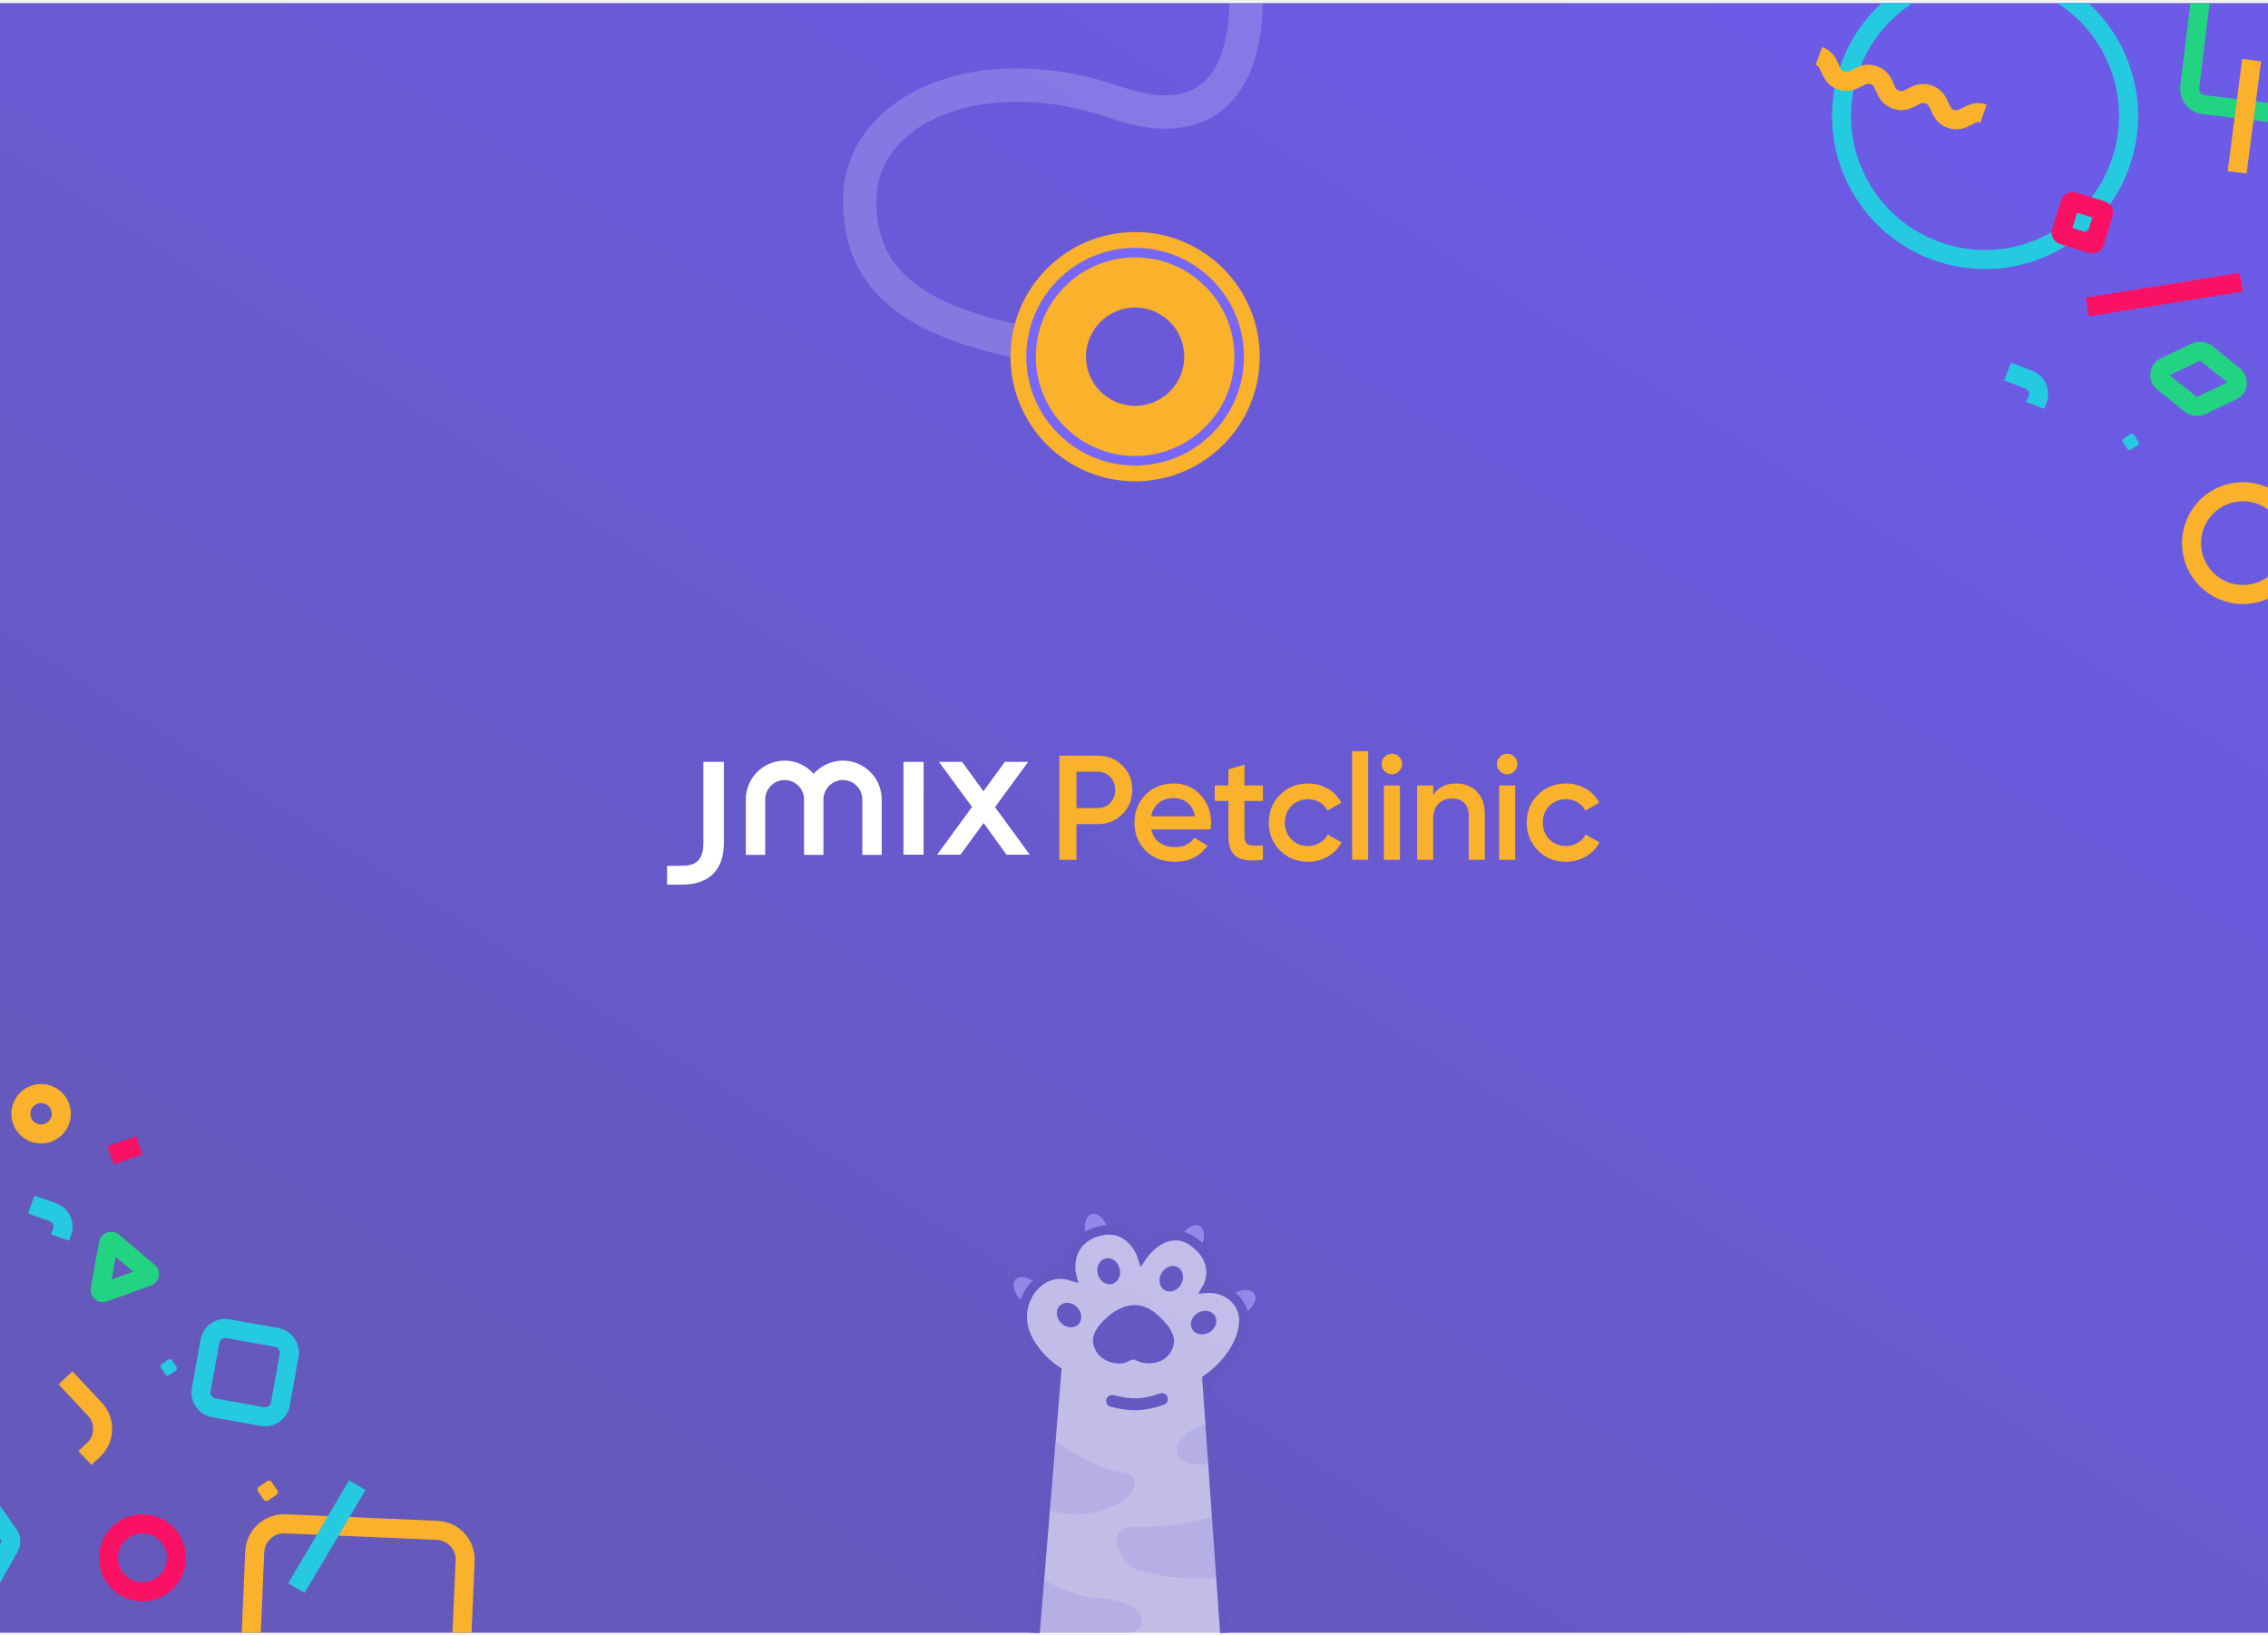
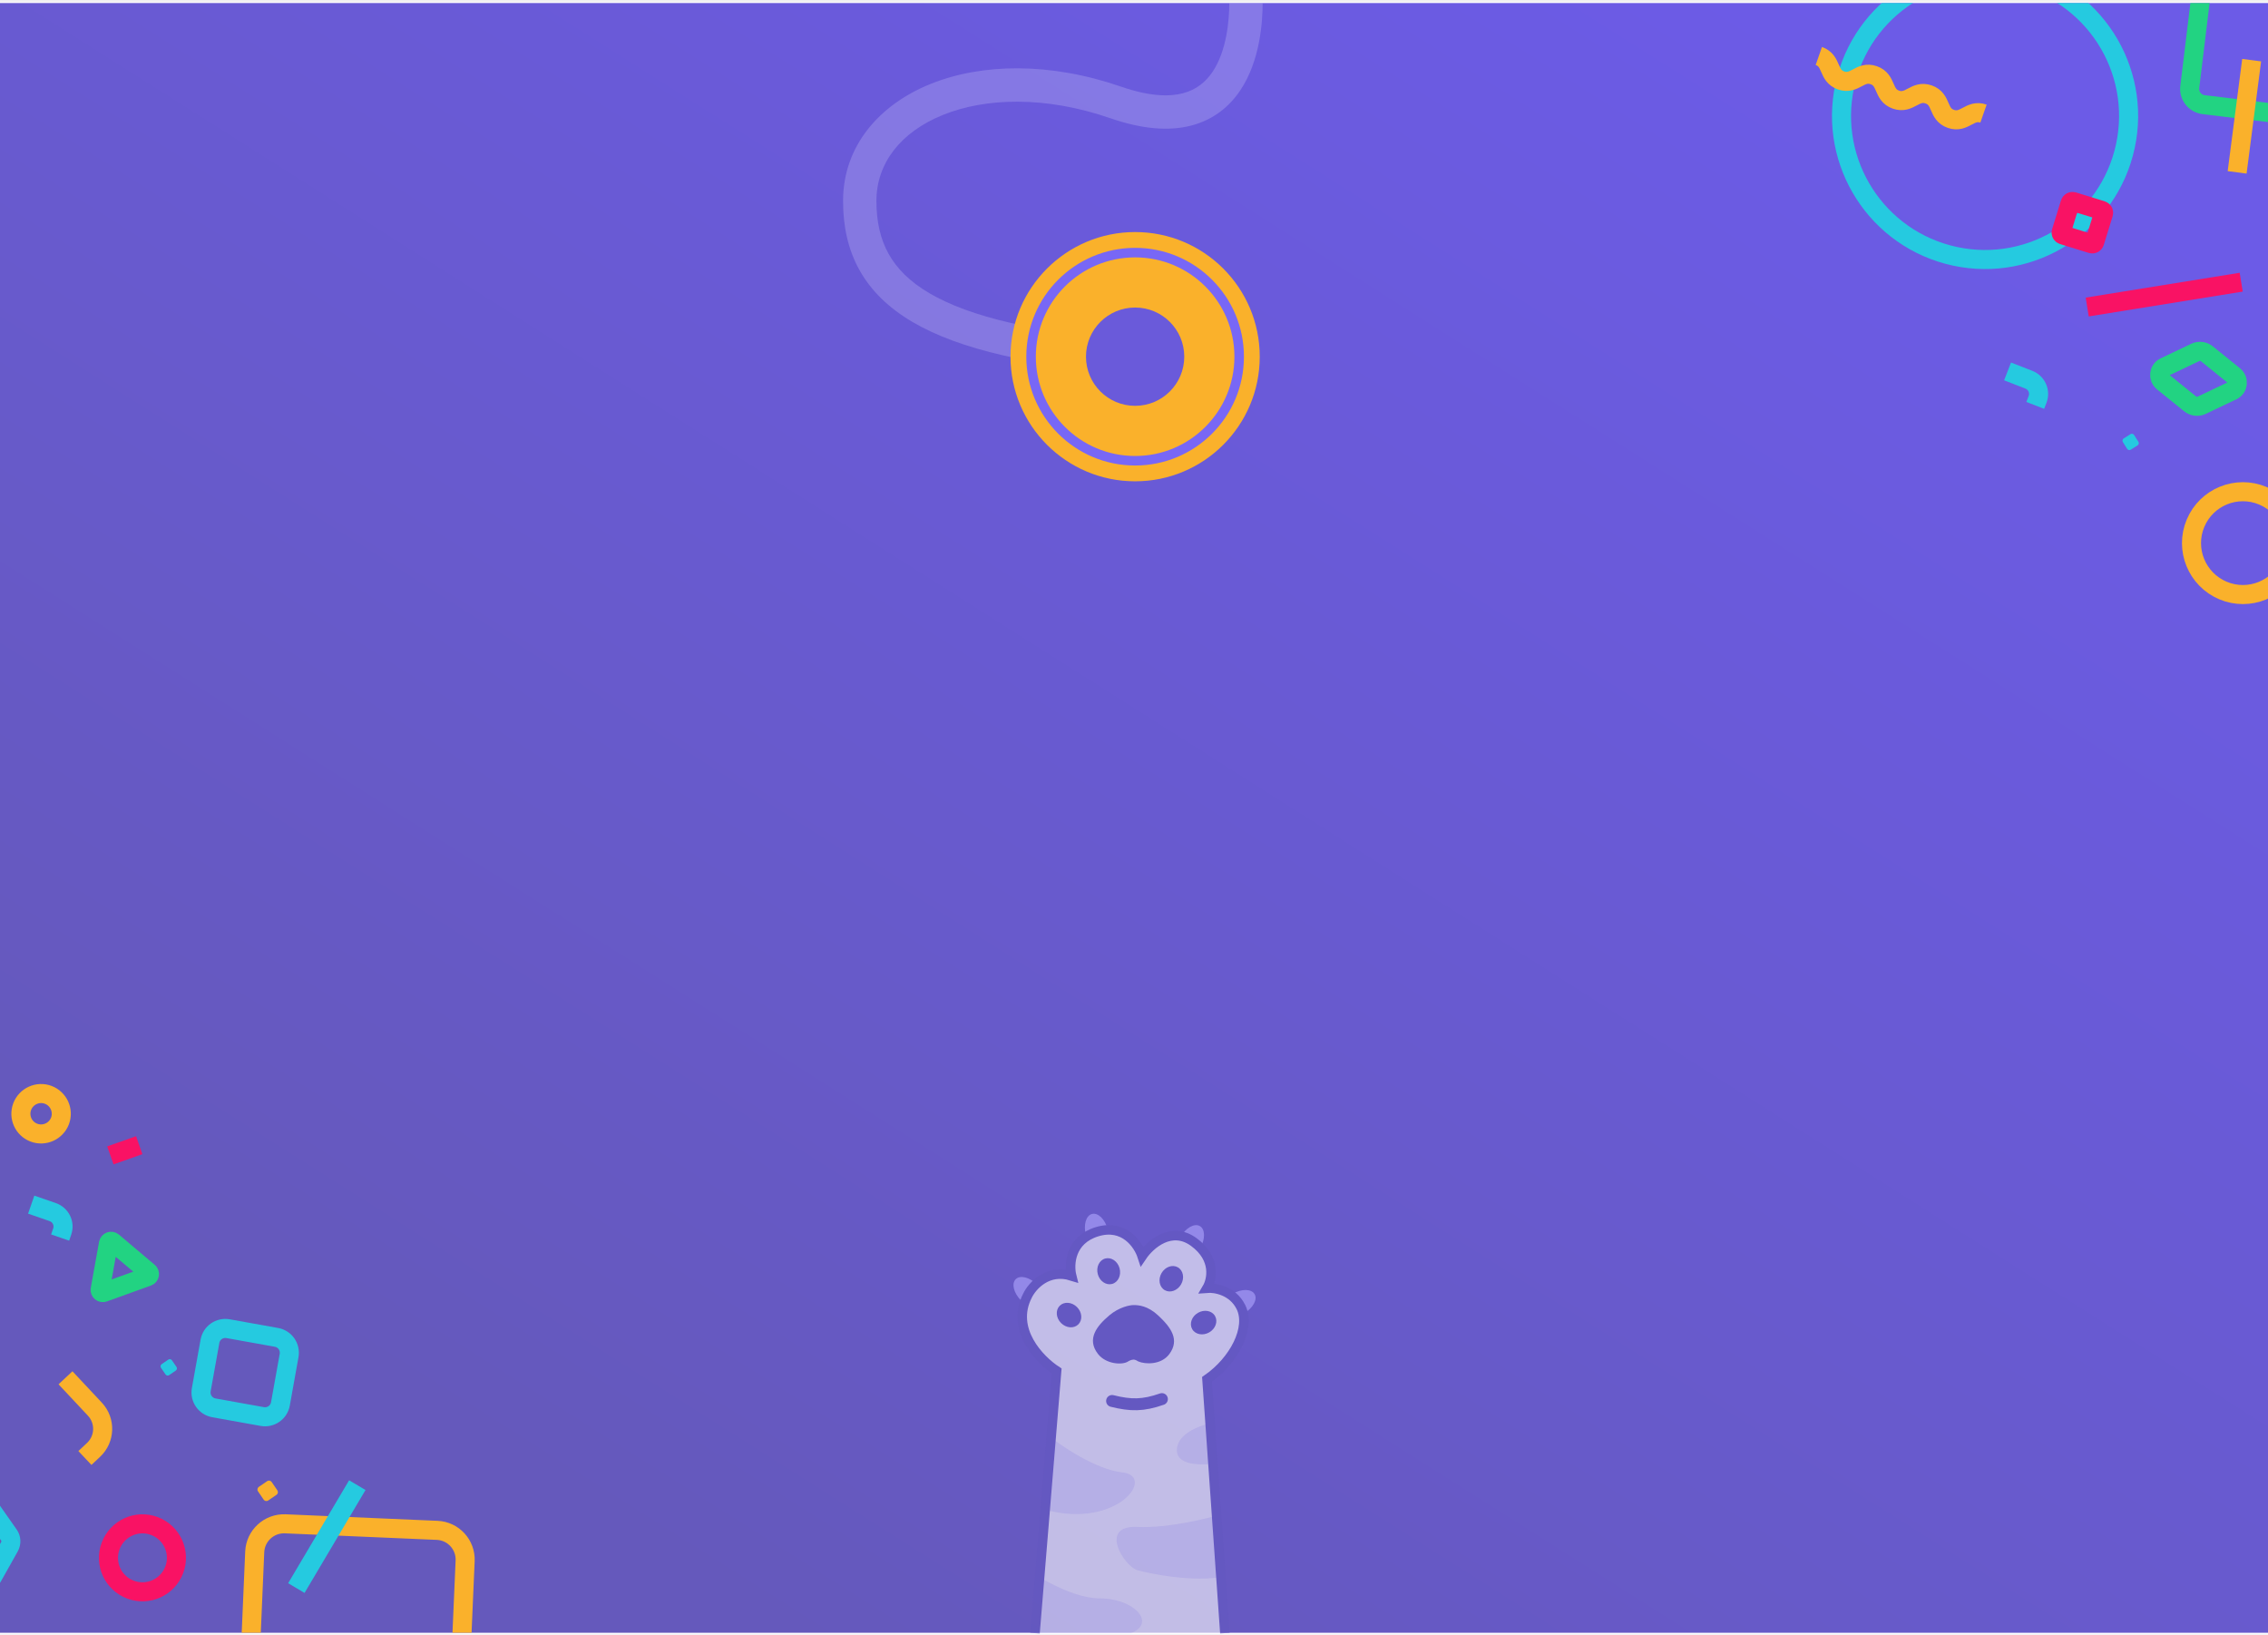
<svg xmlns="http://www.w3.org/2000/svg" width="952" height="686" viewBox="0 0 952 686" fill="none">
  <g clip-path="url(#clip0)">
    <rect width="952" height="685" transform="translate(0 0.856567)" fill="white" />
    <path d="M-4 1.274H956V685.274H-4V1.274Z" fill="url(#paint0_linear)" />
    <mask id="mask0" mask-type="alpha" maskUnits="userSpaceOnUse" x="760" y="1" width="196" height="257">
      <rect x="760" y="1.274" width="196" height="256" fill="#C4C4C4" />
    </mask>
    <g mask="url(#mask0)">
      <path d="M891.426 64.257C900.037 32.12 880.965 -0.914 848.828 -9.525C816.69 -18.136 783.657 0.936 775.046 33.073C766.435 65.21 785.506 98.244 817.644 106.855C849.781 115.466 882.814 96.394 891.426 64.257Z" stroke="#25CAE0" stroke-width="8" stroke-miterlimit="10" />
      <path d="M908.606 154.037L921.515 147.888C923.096 147.131 924.978 147.379 926.371 148.501L937.717 157.664C939.87 159.402 939.518 162.773 937.058 163.945L924.149 170.094C922.568 170.851 920.685 170.603 919.292 169.481L907.946 160.318C905.794 158.58 906.146 155.209 908.606 154.037Z" stroke="#22D382" stroke-width="8" stroke-miterlimit="10" />
      <path d="M921.577 219.589C926.195 208.6 938.838 203.443 949.827 208.061C960.816 212.679 965.973 225.323 961.355 236.311C956.737 247.3 944.094 252.457 933.105 247.839C922.139 243.208 916.959 230.578 921.577 219.589Z" stroke="#FAB12B" stroke-width="8" stroke-miterlimit="10" />
      <path d="M931.382 -8.704L970.77 -3.899C974.411 -3.455 977.008 -0.14 976.564 3.501L971.772 42.912C971.328 46.553 968.014 49.15 964.373 48.706L924.961 43.914C921.32 43.47 918.723 40.156 919.167 36.515L923.959 -2.896C924.413 -6.575 927.741 -9.148 931.382 -8.704Z" stroke="#22D382" stroke-width="8" stroke-miterlimit="10" />
      <path d="M870.218 84.589L882.273 88.311C882.815 88.496 883.137 89.055 882.953 89.596L879.23 101.652C879.046 102.193 878.487 102.516 877.946 102.331L865.89 98.609C865.349 98.424 865.026 97.865 865.211 97.324L868.933 85.268C869.094 84.741 869.69 84.428 870.218 84.589Z" stroke="#F91264" stroke-width="8" stroke-miterlimit="10" />
      <path d="M891.416 184.023L894.284 182.212C894.782 181.893 895.454 182.034 895.786 182.556L897.597 185.423C897.916 185.922 897.776 186.593 897.253 186.926L894.386 188.737C893.887 189.056 893.216 188.915 892.883 188.393L891.072 185.526C890.777 185.013 890.917 184.342 891.416 184.023Z" fill="#25CAE0" />
      <path d="M876.116 128.853L940.748 118.431" stroke="#F91264" stroke-width="8" stroke-miterlimit="10" />
      <path d="M842.687 155.885L851.62 159.361C854.915 160.658 856.559 164.367 855.263 167.662L854.303 170.141" stroke="#25CAE0" stroke-width="8" stroke-miterlimit="10" />
      <path d="M763.458 23.498C769.218 25.514 767.038 31.741 772.798 33.757C778.558 35.773 780.738 29.545 786.498 31.561C792.258 33.577 790.078 39.805 795.838 41.821C801.598 43.837 803.778 37.609 809.538 39.625C815.298 41.641 813.118 47.868 818.878 49.884C824.638 51.9 826.818 45.672 832.578 47.688" stroke="#FAB12B" stroke-width="8" stroke-miterlimit="10" />
      <path d="M945.144 25.244L939.042 72.337" stroke="#FAB12B" stroke-width="8" stroke-miterlimit="10" />
    </g>
    <mask id="mask1" mask-type="alpha" maskUnits="userSpaceOnUse" x="-4" y="453" width="204" height="233">
      <path d="M-4 453.274H200V685.274H-4V453.274Z" fill="url(#paint1_linear)" />
    </mask>
    <g mask="url(#mask1)">
      <path d="M9.311 464.452C10.975 460.072 15.871 457.855 20.236 459.496C24.616 461.16 26.833 466.055 25.192 470.421C23.528 474.8 18.632 477.017 14.267 475.376C9.879 473.75 7.662 468.854 9.311 464.452Z" stroke="#FAB12B" stroke-width="8" stroke-miterlimit="10" />
      <path d="M45.527 521.864L42.046 541.2C41.897 542.025 42.714 542.718 43.52 542.434L62.013 535.774C62.819 535.491 63.005 534.421 62.348 533.881L47.336 521.205C46.679 520.665 45.7 521.026 45.527 521.864Z" stroke="#22D382" stroke-width="8" stroke-miterlimit="10" />
      <path d="M-11.806 525.288C-6.304 510.686 -13.666 494.412 -28.269 488.911" stroke="#F91264" stroke-width="8" stroke-miterlimit="10" />
      <path d="M58.44 480.631L46.325 484.905" stroke="#F91264" stroke-width="8" stroke-miterlimit="10" />
      <path d="M46.452 648.794C49.227 641.43 57.454 637.692 64.818 640.467C72.182 643.241 75.921 651.469 73.146 658.833C70.371 666.197 62.143 669.935 54.779 667.161C47.392 664.4 43.654 656.172 46.452 648.794Z" stroke="#F91264" stroke-width="8" stroke-miterlimit="10" />
      <path d="M-4.459 632.559L3.751 644.266C4.749 645.704 4.825 647.593 3.962 649.152L-3.175 661.859C-4.546 664.277 -7.91 664.484 -9.491 662.269L-17.701 650.562C-18.7 649.124 -18.775 647.234 -17.912 645.676L-10.775 632.969C-9.404 630.551 -6.017 630.33 -4.459 632.559Z" stroke="#25CAE0" stroke-width="8" stroke-miterlimit="10" />
      <path d="M-58.568 548.527L-19.029 551.865C-15.373 552.173 -12.655 555.388 -12.964 559.044L-16.287 598.606C-16.595 602.261 -19.811 604.979 -23.466 604.671L-63.028 601.348C-66.684 601.039 -69.402 597.824 -69.093 594.169L-65.77 554.606C-65.453 550.914 -62.224 548.219 -58.568 548.527Z" stroke="#22D382" stroke-width="8" stroke-miterlimit="10" />
      <path d="M84.486 583.24L88.128 562.945C88.77 559.366 92.177 557.004 95.757 557.646L116.051 561.288C119.63 561.93 121.992 565.337 121.35 568.916L117.708 589.211C117.066 592.79 113.659 595.152 110.08 594.51L89.786 590.868C86.206 590.226 83.83 586.796 84.486 583.24Z" stroke="#25CAE0" stroke-width="8" stroke-miterlimit="10" />
      <path d="M119.748 639.537L183.495 642.28C190.278 642.562 195.539 648.309 195.243 655.069L192.477 718.83C192.195 725.612 186.448 730.873 179.688 730.577L115.927 727.812C109.144 727.53 103.884 721.783 104.18 715.023L106.923 651.276C107.241 644.502 112.966 639.255 119.748 639.537Z" stroke="#FAB12B" stroke-width="8" stroke-miterlimit="10" />
      <path d="M67.854 572.534L70.653 570.618C71.139 570.281 71.815 570.396 72.167 570.905L74.083 573.704C74.421 574.19 74.305 574.866 73.796 575.218L70.997 577.134C70.511 577.472 69.835 577.356 69.483 576.847L67.567 574.049C67.238 573.525 67.368 572.872 67.854 572.534Z" fill="#25CAE0" />
      <path d="M108.642 624.027L112.155 621.631C112.778 621.207 113.616 621.379 114.025 621.98L116.422 625.493C116.845 626.116 116.673 626.955 116.073 627.364L112.56 629.76C111.937 630.184 111.098 630.011 110.689 629.411L108.293 625.898C107.869 625.275 108.041 624.436 108.642 624.027Z" fill="#FAB12B" />
      <path d="M27.494 578.255L39.835 591.433C44.381 596.295 44.144 603.908 39.297 608.477L35.644 611.914" stroke="#FAB12B" stroke-width="8" stroke-miterlimit="10" />
      <path d="M13.101 505.58L22.156 508.722C25.497 509.895 27.278 513.54 26.105 516.881L25.239 519.394" stroke="#25CAE0" stroke-width="8" stroke-miterlimit="10" />
      <path d="M124.394 666.504L149.985 623.31" stroke="#25CAE0" stroke-width="8" stroke-miterlimit="10" />
    </g>
-     <path d="M379.23 319.752H387.68V358.711H379.23V319.752Z" fill="white" />
-     <path d="M422.525 358.786L412.879 345.401L403.158 358.711H393.362L408.018 338.671L394.11 319.752H403.831L412.804 332.09L421.777 319.752H431.573L417.665 338.745L432.246 358.711H422.525V358.786Z" fill="white" />
-     <path d="M353.806 319.229C348.945 319.229 344.533 321.398 341.542 324.763C338.551 321.398 334.214 319.229 329.354 319.229C320.38 319.229 313.052 326.557 313.052 335.53V358.786H321.203V335.53C321.203 331.044 324.867 327.38 329.354 327.38C333.84 327.38 337.504 331.044 337.504 335.53V358.786H345.655V335.53C345.655 331.044 349.319 327.38 353.806 327.38C358.292 327.38 361.957 331.044 361.957 335.53V358.786H370.107V335.53C370.107 326.557 362.779 319.229 353.806 319.229Z" fill="white" />
-     <path d="M286.356 371.274H280V363.422L286.356 363.347C292.862 363.347 295.255 360.207 295.255 353.701V319.752H303.854V353.776C303.854 365.067 297.647 371.274 286.356 371.274Z" fill="white" />
-     <path d="M460.781 317.147C464.903 317.147 468.338 318.521 471.086 321.269C473.875 324.017 475.27 327.431 475.27 331.511C475.27 335.55 473.875 338.964 471.086 341.754C468.338 344.502 464.903 345.876 460.781 345.876H451.85V360.864H444.668V317.147H460.781ZM460.781 339.131C462.905 339.131 464.653 338.423 466.027 337.007C467.401 335.55 468.088 333.718 468.088 331.511C468.088 329.305 467.401 327.494 466.027 326.078C464.653 324.621 462.905 323.892 460.781 323.892H451.85V339.131H460.781Z" fill="#FAB12B" />
-     <path d="M483.255 348.124C483.754 350.497 484.899 352.329 486.689 353.62C488.48 354.869 490.666 355.493 493.247 355.493C496.828 355.493 499.513 354.203 501.304 351.621L506.862 354.869C503.781 359.407 499.222 361.676 493.185 361.676C488.105 361.676 484.004 360.136 480.881 357.055C477.759 353.932 476.197 349.998 476.197 345.251C476.197 340.588 477.738 336.695 480.819 333.572C483.9 330.408 487.855 328.826 492.685 328.826C497.265 328.826 501.012 330.429 503.927 333.635C506.883 336.841 508.361 340.734 508.361 345.314C508.361 346.021 508.277 346.958 508.111 348.124H483.255ZM483.192 342.628H501.553C501.095 340.088 500.034 338.173 498.368 336.882C496.744 335.592 494.829 334.946 492.623 334.946C490.124 334.946 488.043 335.633 486.377 337.007C484.712 338.381 483.65 340.255 483.192 342.628Z" fill="#FAB12B" />
-     <path d="M530.12 336.133H522.376V351.122C522.376 352.412 522.667 353.349 523.25 353.932C523.833 354.473 524.686 354.786 525.811 354.869C526.976 354.911 528.413 354.89 530.12 354.806V360.864C524.957 361.489 521.251 361.052 519.003 359.553C516.755 358.012 515.631 355.202 515.631 351.122V336.133H509.885V329.638H515.631V322.893L522.376 320.894V329.638H530.12V336.133Z" fill="#FAB12B" />
-     <path d="M549.071 361.676C544.366 361.676 540.432 360.094 537.267 356.93C534.145 353.766 532.583 349.873 532.583 345.251C532.583 340.588 534.145 336.695 537.267 333.572C540.432 330.408 544.366 328.826 549.071 328.826C552.11 328.826 554.879 329.555 557.377 331.012C559.875 332.469 561.749 334.426 562.998 336.882L557.19 340.255C556.482 338.756 555.4 337.59 553.942 336.758C552.527 335.883 550.882 335.446 549.008 335.446C546.261 335.446 543.95 336.383 542.076 338.256C540.244 340.13 539.328 342.462 539.328 345.251C539.328 348.041 540.244 350.372 542.076 352.246C543.95 354.12 546.261 355.056 549.008 355.056C550.84 355.056 552.485 354.619 553.942 353.745C555.441 352.87 556.565 351.705 557.315 350.247L563.123 353.557C561.791 356.056 559.875 358.033 557.377 359.49C554.879 360.948 552.11 361.676 549.071 361.676Z" fill="#FAB12B" />
-     <path d="M567.557 360.864V315.274H574.302V360.864H567.557Z" fill="#FAB12B" />
-     <path d="M587.254 323.705C586.422 324.538 585.422 324.954 584.256 324.954C583.091 324.954 582.071 324.538 581.196 323.705C580.364 322.83 579.947 321.81 579.947 320.645C579.947 319.479 580.364 318.48 581.196 317.647C582.029 316.772 583.049 316.335 584.256 316.335C585.464 316.335 586.484 316.772 587.317 317.647C588.149 318.48 588.566 319.479 588.566 320.645C588.566 321.81 588.129 322.83 587.254 323.705ZM580.884 360.864V329.638H587.629V360.864H580.884Z" fill="#FAB12B" />
-     <path d="M611.261 328.826C614.842 328.826 617.735 329.971 619.942 332.261C622.149 334.551 623.252 337.694 623.252 341.691V360.864H616.507V342.378C616.507 340.047 615.883 338.256 614.634 337.007C613.385 335.758 611.677 335.134 609.512 335.134C607.139 335.134 605.224 335.883 603.767 337.382C602.309 338.839 601.581 341.088 601.581 344.127V360.864H594.836V329.638H601.581V333.635C603.621 330.429 606.848 328.826 611.261 328.826Z" fill="#FAB12B" />
-     <path d="M635.636 323.705C634.803 324.538 633.804 324.954 632.638 324.954C631.472 324.954 630.452 324.538 629.578 323.705C628.745 322.83 628.329 321.81 628.329 320.645C628.329 319.479 628.745 318.48 629.578 317.647C630.411 316.772 631.431 316.335 632.638 316.335C633.846 316.335 634.866 316.772 635.698 317.647C636.531 318.48 636.947 319.479 636.947 320.645C636.947 321.81 636.51 322.83 635.636 323.705ZM629.266 360.864V329.638H636.011V360.864H629.266Z" fill="#FAB12B" />
-     <path d="M657.332 361.676C652.627 361.676 648.693 360.094 645.528 356.93C642.406 353.766 640.844 349.873 640.844 345.251C640.844 340.588 642.406 336.695 645.528 333.572C648.693 330.408 652.627 328.826 657.332 328.826C660.371 328.826 663.14 329.555 665.638 331.012C668.136 332.469 670.01 334.426 671.259 336.882L665.451 340.255C664.743 338.756 663.661 337.59 662.203 336.758C660.788 335.883 659.143 335.446 657.27 335.446C654.522 335.446 652.211 336.383 650.337 338.256C648.505 340.13 647.589 342.462 647.589 345.251C647.589 348.041 648.505 350.372 650.337 352.246C652.211 354.12 654.522 355.056 657.27 355.056C659.102 355.056 660.746 354.619 662.203 353.745C663.702 352.87 664.826 351.705 665.576 350.247L671.384 353.557C670.052 356.056 668.136 358.033 665.638 359.49C663.14 360.948 660.371 361.676 657.332 361.676Z" fill="#FAB12B" />
    <g opacity="0.6">
      <ellipse cx="499.703" cy="521.421" rx="4.735" ry="7.892" transform="rotate(30 499.703 521.421)" fill="#B0A7FF" />
      <ellipse cx="460.393" cy="517.122" rx="4.735" ry="7.892" transform="rotate(-15 460.393 517.122)" fill="#B0A7FF" />
      <ellipse cx="519.798" cy="547.097" rx="4.735" ry="7.892" transform="rotate(60 519.798 547.097)" fill="#B0A7FF" />
      <ellipse cx="431.928" cy="542.455" rx="4.735" ry="7.892" transform="rotate(-45 431.928 542.455)" fill="#B0A7FF" />
      <path d="M443.518 575.352L434.443 685.44H474.295H514.148L506.651 578.903C518.093 571.012 525.196 557.202 520.855 548.521C517.383 541.576 509.939 540.366 506.651 540.629C508.755 537.078 510.596 528.239 501.127 521.295C491.657 514.35 482.713 522.347 479.425 527.213C477.846 522.347 471.849 513.482 460.485 516.954C449.121 520.427 448.648 530.765 449.831 535.5C439.73 532.343 433.259 539.708 431.286 543.786C424.026 557.991 436.416 570.749 443.518 575.352Z" fill="white" />
      <ellipse cx="448.732" cy="551.925" rx="4.735" ry="5.524" transform="rotate(-45 448.732 551.925)" fill="#6356C0" />
      <ellipse cx="465.375" cy="533.527" rx="4.735" ry="5.524" transform="rotate(-15 465.375 533.527)" fill="#6356C0" />
      <ellipse cx="491.657" cy="536.683" rx="4.735" ry="5.524" transform="rotate(30 491.657 536.683)" fill="#6356C0" />
      <path d="M486.133 552.072C481.713 547.968 477.846 547.732 475.874 547.732C474.164 547.732 469.718 548.6 465.615 552.072C460.485 556.412 455.969 561.936 460.88 568.25C464.255 572.59 471.139 572.985 473.506 571.406C473.901 571.143 474.927 570.617 475.874 570.617C476.505 570.617 477.452 571.143 477.846 571.406C480.608 572.59 487.395 572.985 490.868 568.25C495.208 562.331 491.657 557.201 486.133 552.072Z" fill="#6356C0" />
      <path d="M487.711 587.19C479.819 589.952 474.69 589.952 466.798 587.979" stroke="#6356C0" stroke-width="5" stroke-linecap="round" />
      <ellipse cx="505.224" cy="555.082" rx="4.735" ry="5.524" transform="rotate(60 505.224 555.082)" fill="#6356C0" />
      <g opacity="0.21">
        <mask id="mask2" mask-type="alpha" maskUnits="userSpaceOnUse" x="429" y="516" width="94" height="170">
          <path d="M443.518 575.352L434.443 685.44H514.148L506.651 578.903C518.093 571.012 525.196 557.202 520.855 548.521C517.383 541.576 509.939 540.366 506.651 540.629C508.755 537.078 510.596 528.239 501.127 521.295C491.657 514.35 482.713 522.347 479.425 527.213C477.846 522.347 471.849 513.482 460.485 516.954C449.121 520.427 448.648 530.765 449.831 535.5C439.73 532.343 433.259 539.708 431.286 543.786C424.026 557.991 436.416 570.749 443.518 575.352Z" fill="white" />
        </mask>
        <g mask="url(#mask2)">
          <path d="M471.139 617.967C459.775 616.704 445.096 606.655 439.178 601.789C429.182 609.812 415.187 627.436 439.178 633.75C469.166 641.641 485.343 619.545 471.139 617.967Z" fill="#968AF7" />
          <path d="M494.024 608.102C494.655 600.211 507.44 596.923 513.753 596.265V613.626C506.914 615.073 493.393 615.994 494.024 608.102Z" fill="#968AF7" />
          <path d="M477.452 640.852C490.71 641.484 508.755 636.907 516.121 634.539C521.776 640.326 530.72 653.321 521.25 659.003C509.413 666.105 482.976 660.581 477.452 659.003C471.928 657.425 460.88 640.063 477.452 640.852Z" fill="#968AF7" />
          <path d="M461.669 670.84C449.042 670.84 431.944 659.792 424.973 654.268L418.66 686.623C430.102 687.676 456.46 689.149 470.349 686.623C487.711 683.467 477.452 670.84 461.669 670.84Z" fill="#968AF7" />
        </g>
      </g>
      <path d="M434.443 685.44L443.518 575.352C436.416 570.749 424.026 557.991 431.286 543.786C433.259 539.708 439.73 532.343 449.831 535.5C448.648 530.765 449.121 520.427 460.485 516.954C471.849 513.482 477.846 522.347 479.425 527.213C482.713 522.347 491.657 514.35 501.127 521.295C510.596 528.239 508.755 537.078 506.651 540.629C509.939 540.366 517.383 541.576 520.855 548.521C525.196 557.202 518.093 571.012 506.651 578.903L514.148 685.44" stroke="#6356C0" stroke-width="4" />
    </g>
    <path opacity="0.3" fill-rule="evenodd" clip-rule="evenodd" d="M508.929 30.216C514.997 21.275 515.994 8.176 516 1.274H530C529.993 8.585 529.103 25.42 520.512 38.078C516.047 44.657 509.46 50.234 500.07 52.687C490.821 55.103 479.593 54.296 466.065 49.618C438.725 40.163 413.632 41.014 395.769 48.247C377.979 55.45 367.878 68.581 367.878 84.335C367.878 93.082 369.551 100.354 372.988 106.525C376.417 112.681 381.86 118.206 390.133 123.066C406.979 132.962 434.79 139.668 478.115 143.114L477.004 157.07C433.312 153.595 402.782 146.734 383.042 135.138C373.021 129.251 365.609 122.049 360.757 113.337C355.913 104.639 353.878 94.9 353.878 84.335C353.878 61.466 368.882 44.029 390.515 35.27C412.073 26.542 440.718 26.039 470.64 36.387C482.48 40.481 490.771 40.646 496.532 39.141C502.152 37.673 506.064 34.436 508.929 30.216Z" fill="#C5BFF7" />
    <circle cx="476.47" cy="149.698" r="52.308" fill="#FAB12B" />
    <circle cx="476.471" cy="149.698" r="43.677" stroke="#7867F6" stroke-width="4" />
    <circle cx="476.47" cy="149.698" r="20.628" fill="#6A5ADA" />
  </g>
  <defs>
    <linearGradient id="paint0_linear" x1="766.297" y1="1.274" x2="332.426" y2="685.96" gradientUnits="userSpaceOnUse">
      <stop stop-color="#6C5BE7" />
      <stop offset="1" stop-color="#6559BC" />
    </linearGradient>
    <linearGradient id="paint1_linear" x1="159.688" y1="453.274" x2="-3.044" y2="614.165" gradientUnits="userSpaceOnUse">
      <stop stop-color="#6C5BE7" />
      <stop offset="1" stop-color="#6559BC" />
    </linearGradient>
    <clipPath id="clip0">
      <rect width="952" height="685" fill="white" transform="translate(0 0.856567)" />
    </clipPath>
  </defs>
</svg>
